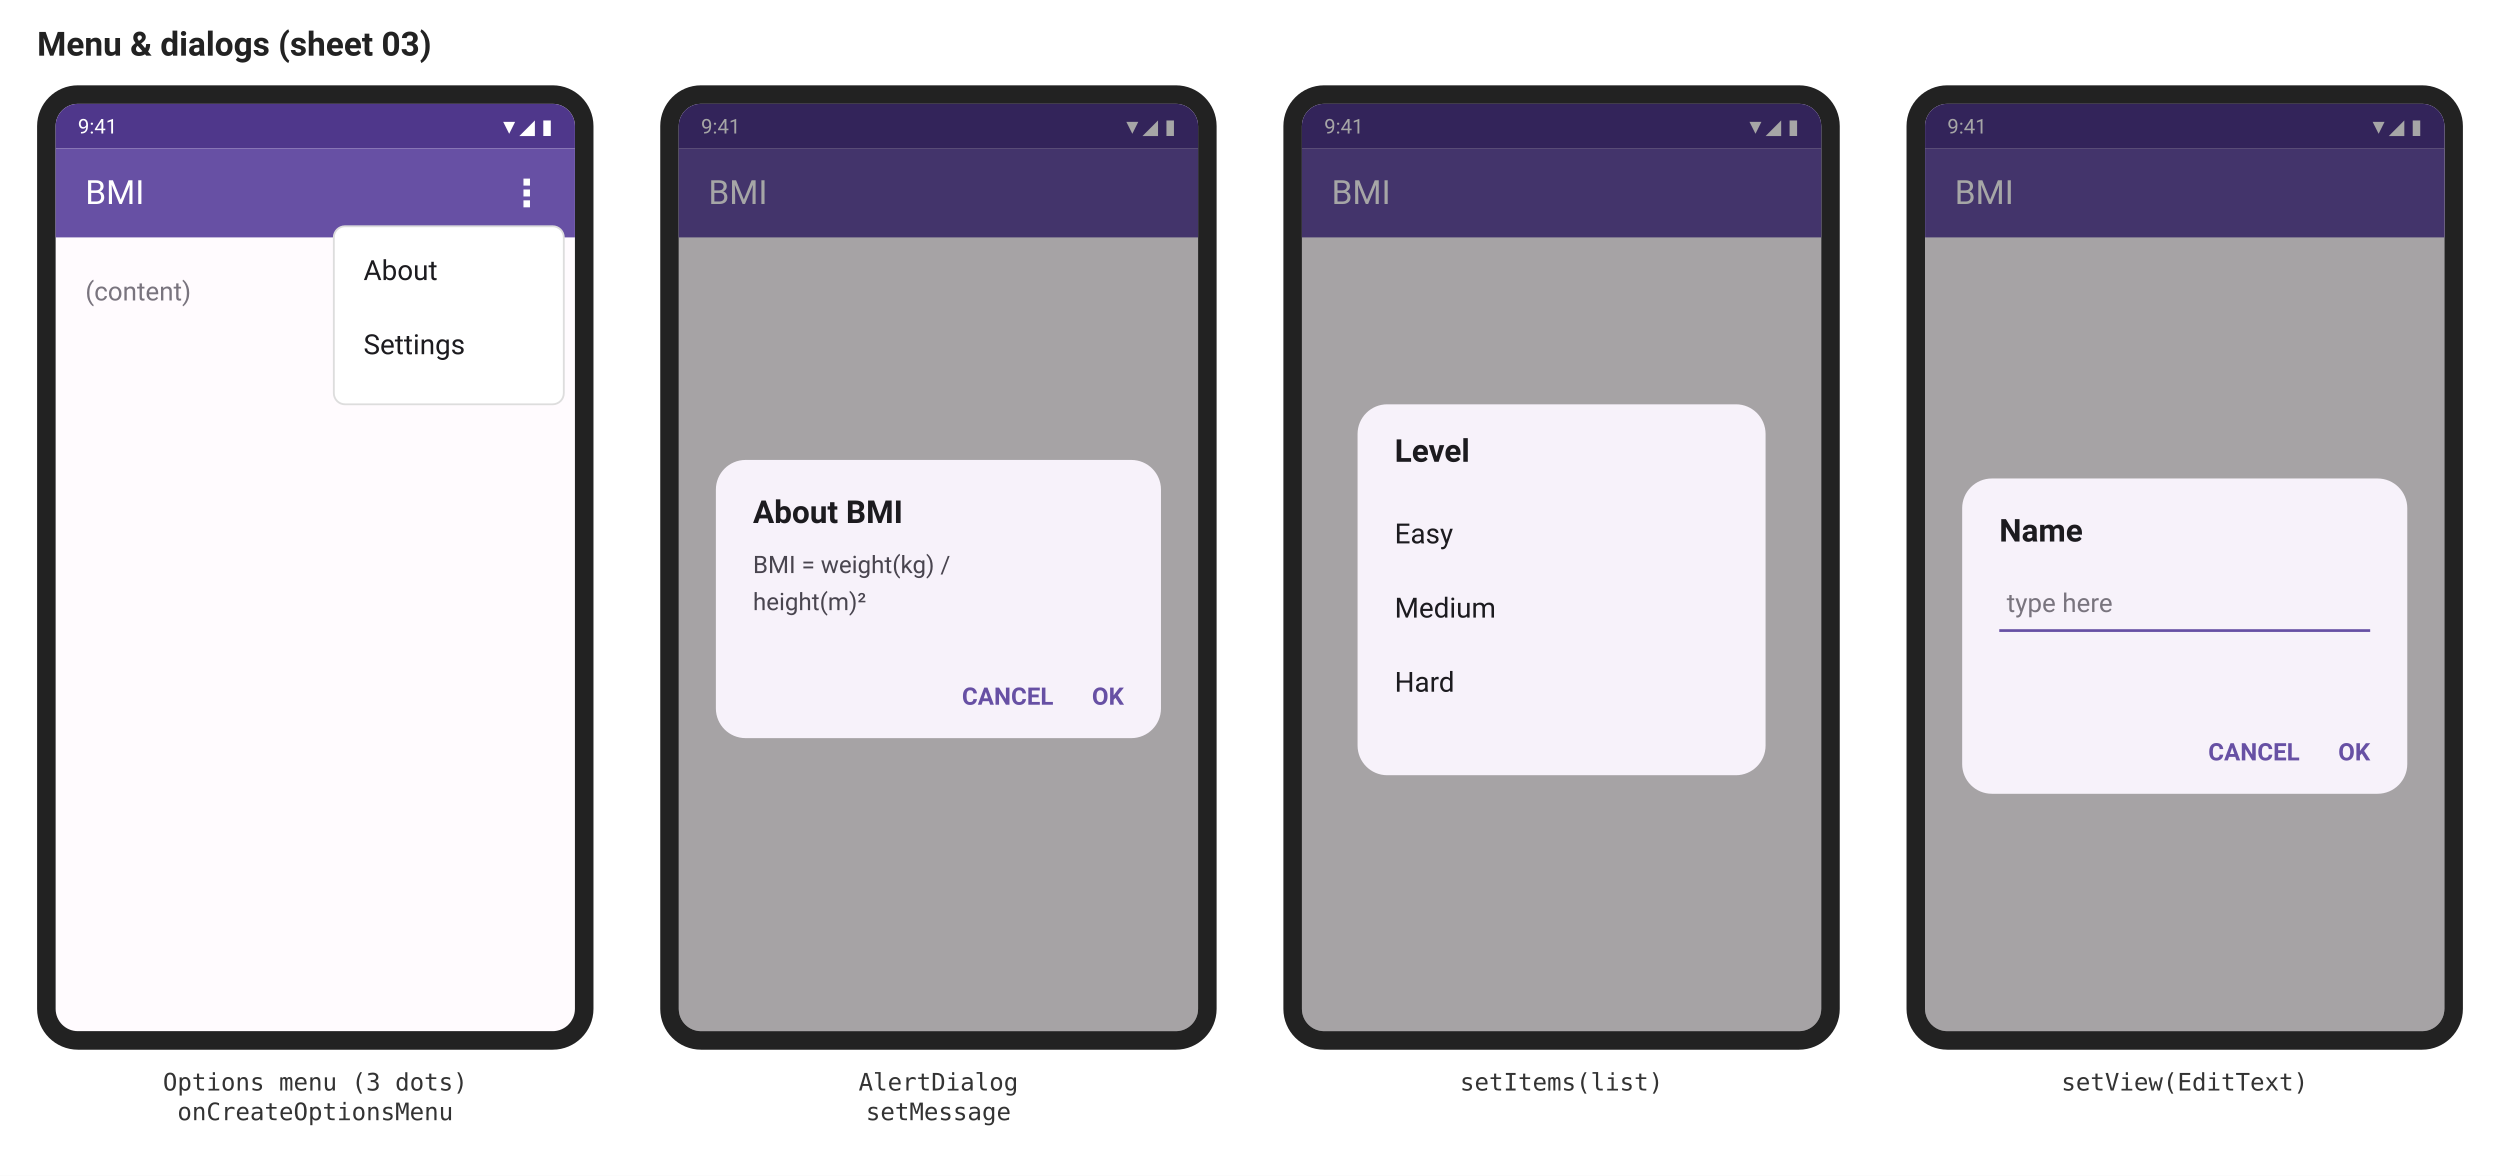
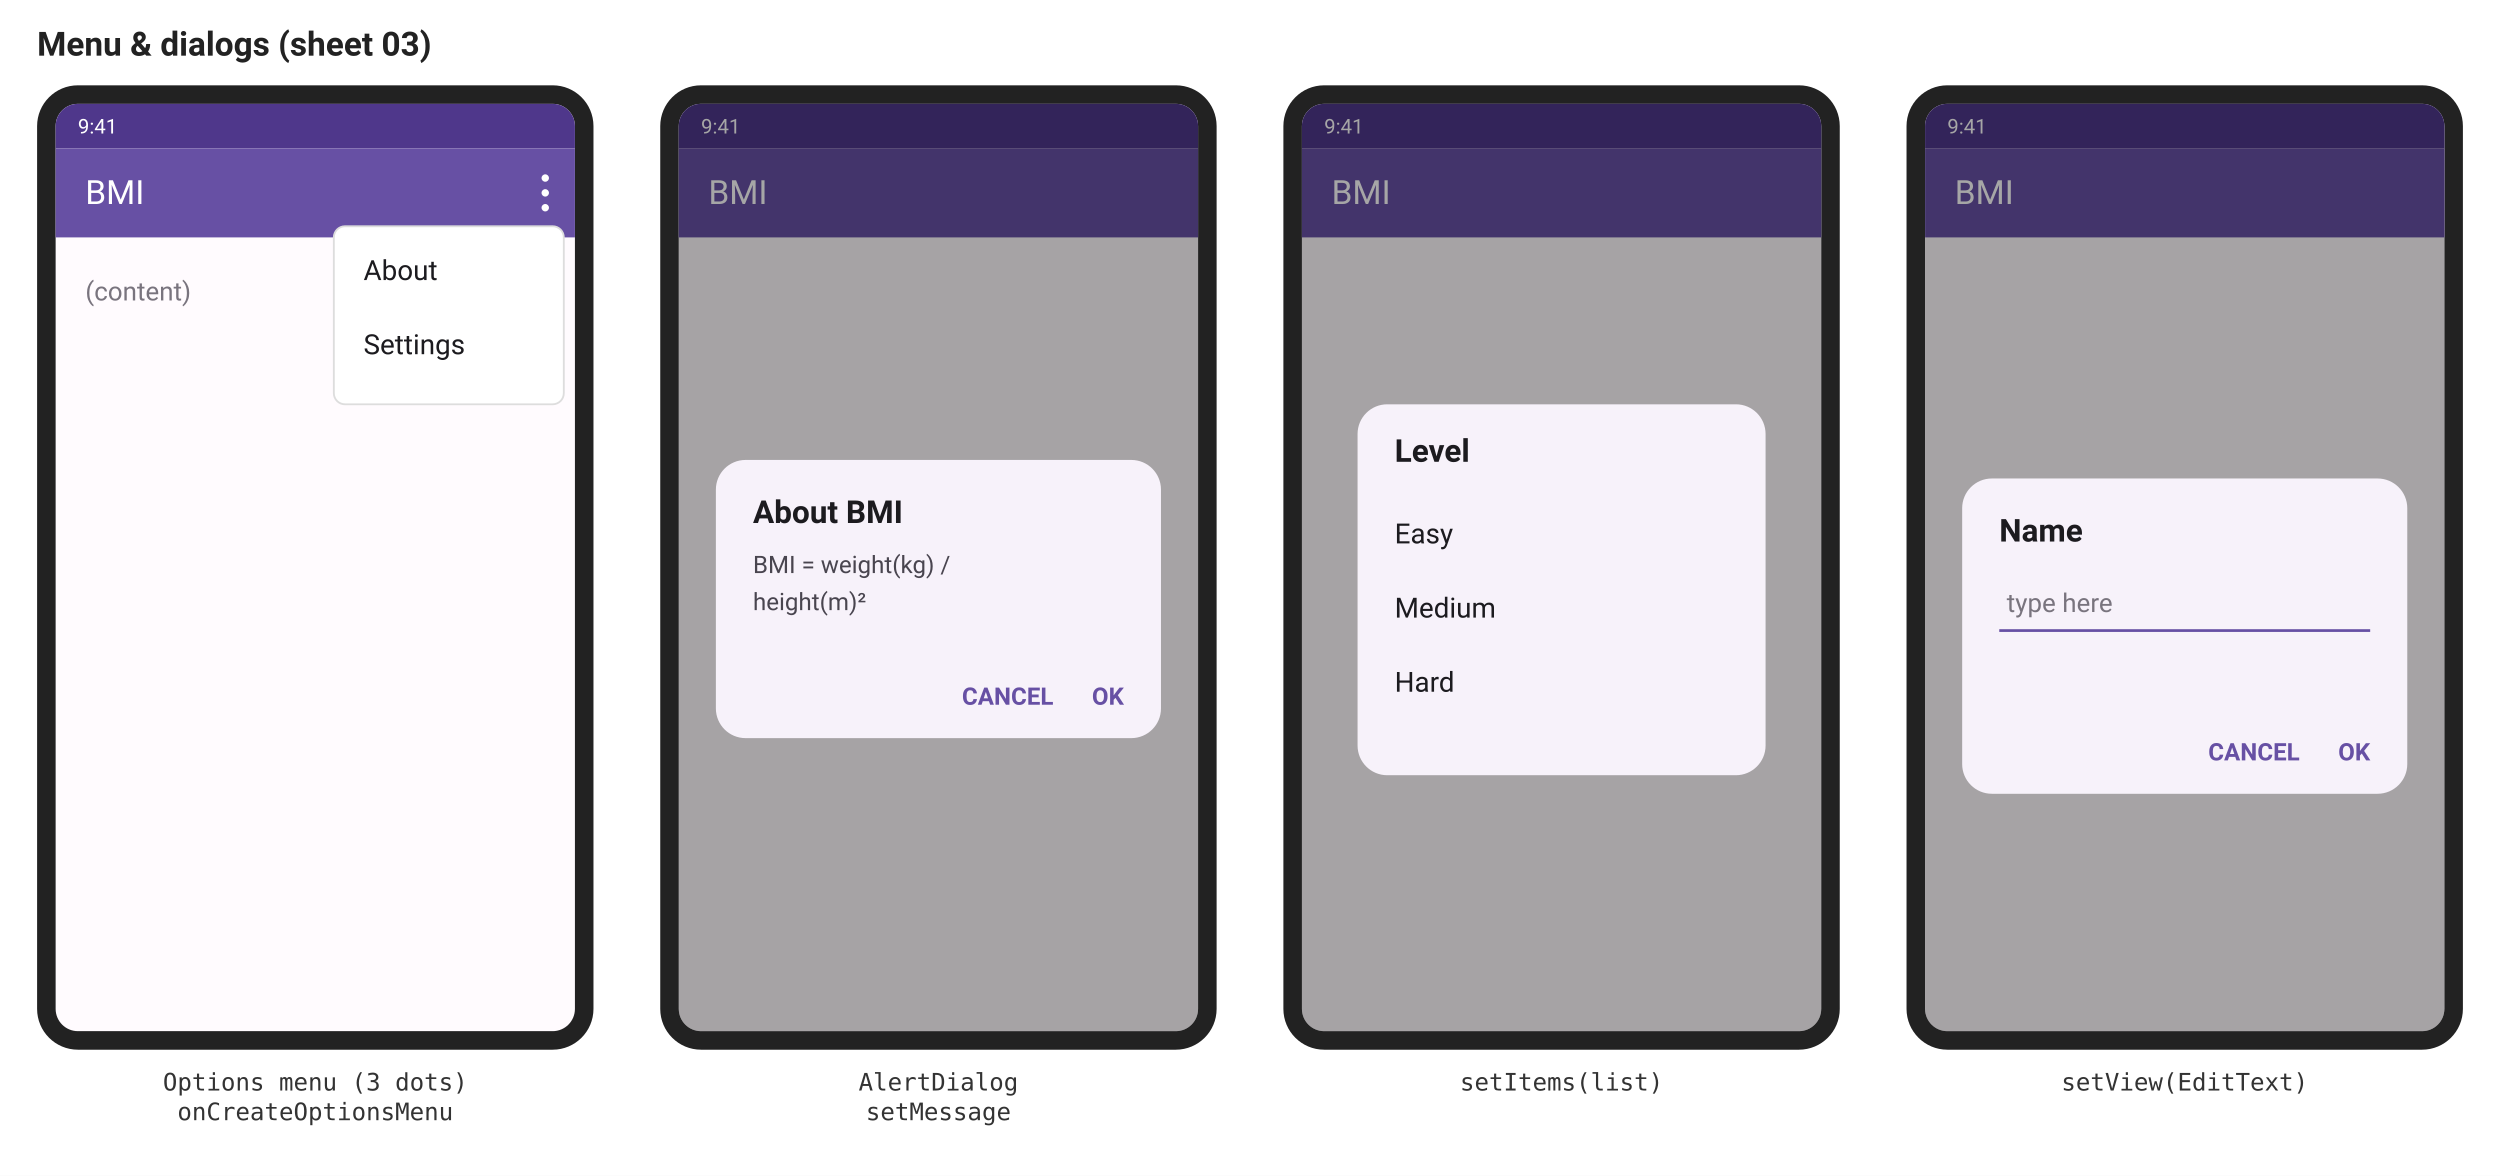
<svg xmlns="http://www.w3.org/2000/svg" width="1348" height="634" viewBox="0 0 1348 634" font-family="Roboto, Arial, sans-serif">
  <defs>
    <marker id="ah" markerWidth="8" markerHeight="8" refX="4" refY="4" orient="auto-start-reverse">
      <path d="M0,0 L8,4 L0,8 z" fill="#E8590C" />
    </marker>
  </defs>
  <rect width="1348" height="634" fill="#FFFFFF" />
  <text x="20" y="30" font-size="18" font-weight="bold" fill="#222">Menu &amp; dialogs (sheet 03)</text>
  <g transform="translate(20,46)">
    <rect x="0" y="0" width="300" height="520" rx="22" fill="#222" />
    <g transform="translate(10,10)">
      <rect width="280" height="500" rx="12" fill="#FFFBFE" stroke="none" />
-       <clipPath id="c140119848925520">
+       <clipPath id="c139818623652912">
        <rect width="280" height="500" rx="12" />
      </clipPath>
-       <g clip-path="url(#c140119848925520)">
+       <g clip-path="url(#c139818623652912)">
        <rect width="280" height="24" fill="#4F378B" />
        <text x="12" y="16" font-size="11" fill="#fff">9:41</text>
-         <text x="268" y="16" font-size="11" fill="#fff" text-anchor="end">▼◢ ▮</text>
        <rect y="24" width="280" height="48" fill="#6750A4" />
        <text x="16" y="54" font-size="18" fill="#fff">BMI</text>
-         <text x="264" y="55" font-size="20" fill="#fff" text-anchor="end" font-weight="bold">⋮</text>
+         <circle cx="264" cy="40" r="2" fill="#fff" />
+         <circle cx="264" cy="48" r="2" fill="#fff" />
+         <circle cx="264" cy="56" r="2" fill="#fff" />
        <g transform="translate(0,72)">
          <text x="16" y="34" font-size="14" fill="#79747E" text-anchor="start">(content)</text>
          <rect x="150" y="-6" width="124" height="96" rx="6" fill="#fff" stroke="#ddd" />
          <text x="166" y="23" font-size="15" fill="#1C1B1F" text-anchor="start">About</text>
          <text x="166" y="63" font-size="15" fill="#1C1B1F" text-anchor="start">Settings</text>
        </g>
      </g>
    </g>
  </g>
  <text x="170.0" y="588" font-size="13" fill="#333" text-anchor="middle" font-family="monospace">Options menu (3 dots)</text>
  <text x="170.0" y="604" font-size="13" fill="#333" text-anchor="middle" font-family="monospace">onCreateOptionsMenu</text>
  <g transform="translate(356,46)">
    <rect x="0" y="0" width="300" height="520" rx="22" fill="#222" />
    <g transform="translate(10,10)">
      <rect width="280" height="500" rx="12" fill="#FFFBFE" stroke="none" />
-       <clipPath id="c140119845066064">
+       <clipPath id="c139818623653056">
        <rect width="280" height="500" rx="12" />
      </clipPath>
-       <g clip-path="url(#c140119845066064)">
+       <g clip-path="url(#c139818623653056)">
        <rect width="280" height="24" fill="#4F378B" />
        <text x="12" y="16" font-size="11" fill="#fff">9:41</text>
-         <text x="268" y="16" font-size="11" fill="#fff" text-anchor="end">▼◢ ▮</text>
        <rect y="24" width="280" height="48" fill="#6750A4" />
        <text x="16" y="54" font-size="18" fill="#fff">BMI</text>
        <g transform="translate(0,72)">
          <rect x="0" y="-72" width="280" height="500" fill="#000" opacity=".35" />
          <rect x="20" y="120" width="240" height="150" rx="16" fill="#F7F2FA" />
          <text x="40" y="154" font-size="17" fill="#1C1B1F" font-weight="bold">About BMI</text>
          <text x="40" y="181" font-size="13" fill="#49454F" text-anchor="start">BMI = weight(kg) /</text>
          <text x="40" y="201" font-size="13" fill="#49454F" text-anchor="start">height(m)²</text>
          <text x="240" y="252" font-size="13" fill="#6750A4" text-anchor="end" font-weight="bold">OK</text>
          <text x="202" y="252" font-size="13" fill="#6750A4" text-anchor="end" font-weight="bold">CANCEL</text>
        </g>
      </g>
    </g>
  </g>
  <text x="506.0" y="588" font-size="13" fill="#333" text-anchor="middle" font-family="monospace">AlertDialog</text>
  <text x="506.0" y="604" font-size="13" fill="#333" text-anchor="middle" font-family="monospace">setMessage</text>
  <g transform="translate(692,46)">
    <rect x="0" y="0" width="300" height="520" rx="22" fill="#222" />
    <g transform="translate(10,10)">
      <rect width="280" height="500" rx="12" fill="#FFFBFE" stroke="none" />
-       <clipPath id="c140119845065920">
+       <clipPath id="c139818623653536">
        <rect width="280" height="500" rx="12" />
      </clipPath>
-       <g clip-path="url(#c140119845065920)">
+       <g clip-path="url(#c139818623653536)">
        <rect width="280" height="24" fill="#4F378B" />
        <text x="12" y="16" font-size="11" fill="#fff">9:41</text>
-         <text x="268" y="16" font-size="11" fill="#fff" text-anchor="end">▼◢ ▮</text>
        <rect y="24" width="280" height="48" fill="#6750A4" />
        <text x="16" y="54" font-size="18" fill="#fff">BMI</text>
        <g transform="translate(0,72)">
          <rect x="0" y="-72" width="280" height="500" fill="#000" opacity=".35" />
          <rect x="30" y="90" width="220" height="200" rx="16" fill="#F7F2FA" />
          <text x="50" y="121" font-size="17" fill="#1C1B1F" text-anchor="start" font-weight="bold">Level</text>
          <text x="50" y="165" font-size="15" fill="#1C1B1F" text-anchor="start">Easy</text>
          <text x="50" y="205" font-size="15" fill="#1C1B1F" text-anchor="start">Medium</text>
          <text x="50" y="245" font-size="15" fill="#1C1B1F" text-anchor="start">Hard</text>
        </g>
      </g>
    </g>
  </g>
  <text x="842.0" y="588" font-size="13" fill="#333" text-anchor="middle" font-family="monospace">setItems(list)</text>
  <g transform="translate(1028,46)">
    <rect x="0" y="0" width="300" height="520" rx="22" fill="#222" />
    <g transform="translate(10,10)">
      <rect width="280" height="500" rx="12" fill="#FFFBFE" stroke="none" />
-       <clipPath id="c140119845066256">
+       <clipPath id="c139818623653296">
        <rect width="280" height="500" rx="12" />
      </clipPath>
-       <g clip-path="url(#c140119845066256)">
+       <g clip-path="url(#c139818623653296)">
        <rect width="280" height="24" fill="#4F378B" />
        <text x="12" y="16" font-size="11" fill="#fff">9:41</text>
-         <text x="268" y="16" font-size="11" fill="#fff" text-anchor="end">▼◢ ▮</text>
        <rect y="24" width="280" height="48" fill="#6750A4" />
        <text x="16" y="54" font-size="18" fill="#fff">BMI</text>
        <g transform="translate(0,72)">
          <rect x="0" y="-72" width="280" height="500" fill="#000" opacity=".35" />
          <rect x="20" y="130" width="240" height="170" rx="16" fill="#F7F2FA" />
          <text x="40" y="164" font-size="17" fill="#1C1B1F" font-weight="bold">Name</text>
          <text x="240" y="282" font-size="13" fill="#6750A4" text-anchor="end" font-weight="bold">OK</text>
          <text x="202" y="282" font-size="13" fill="#6750A4" text-anchor="end" font-weight="bold">CANCEL</text>
          <text x="44" y="202" font-size="14" fill="#79747E">type here</text>
          <line x1="40" y1="212" x2="240" y2="212" stroke="#6750A4" stroke-width="1.5" />
        </g>
      </g>
    </g>
  </g>
  <text x="1178.0" y="588" font-size="13" fill="#333" text-anchor="middle" font-family="monospace">setView(EditText)</text>
</svg>
